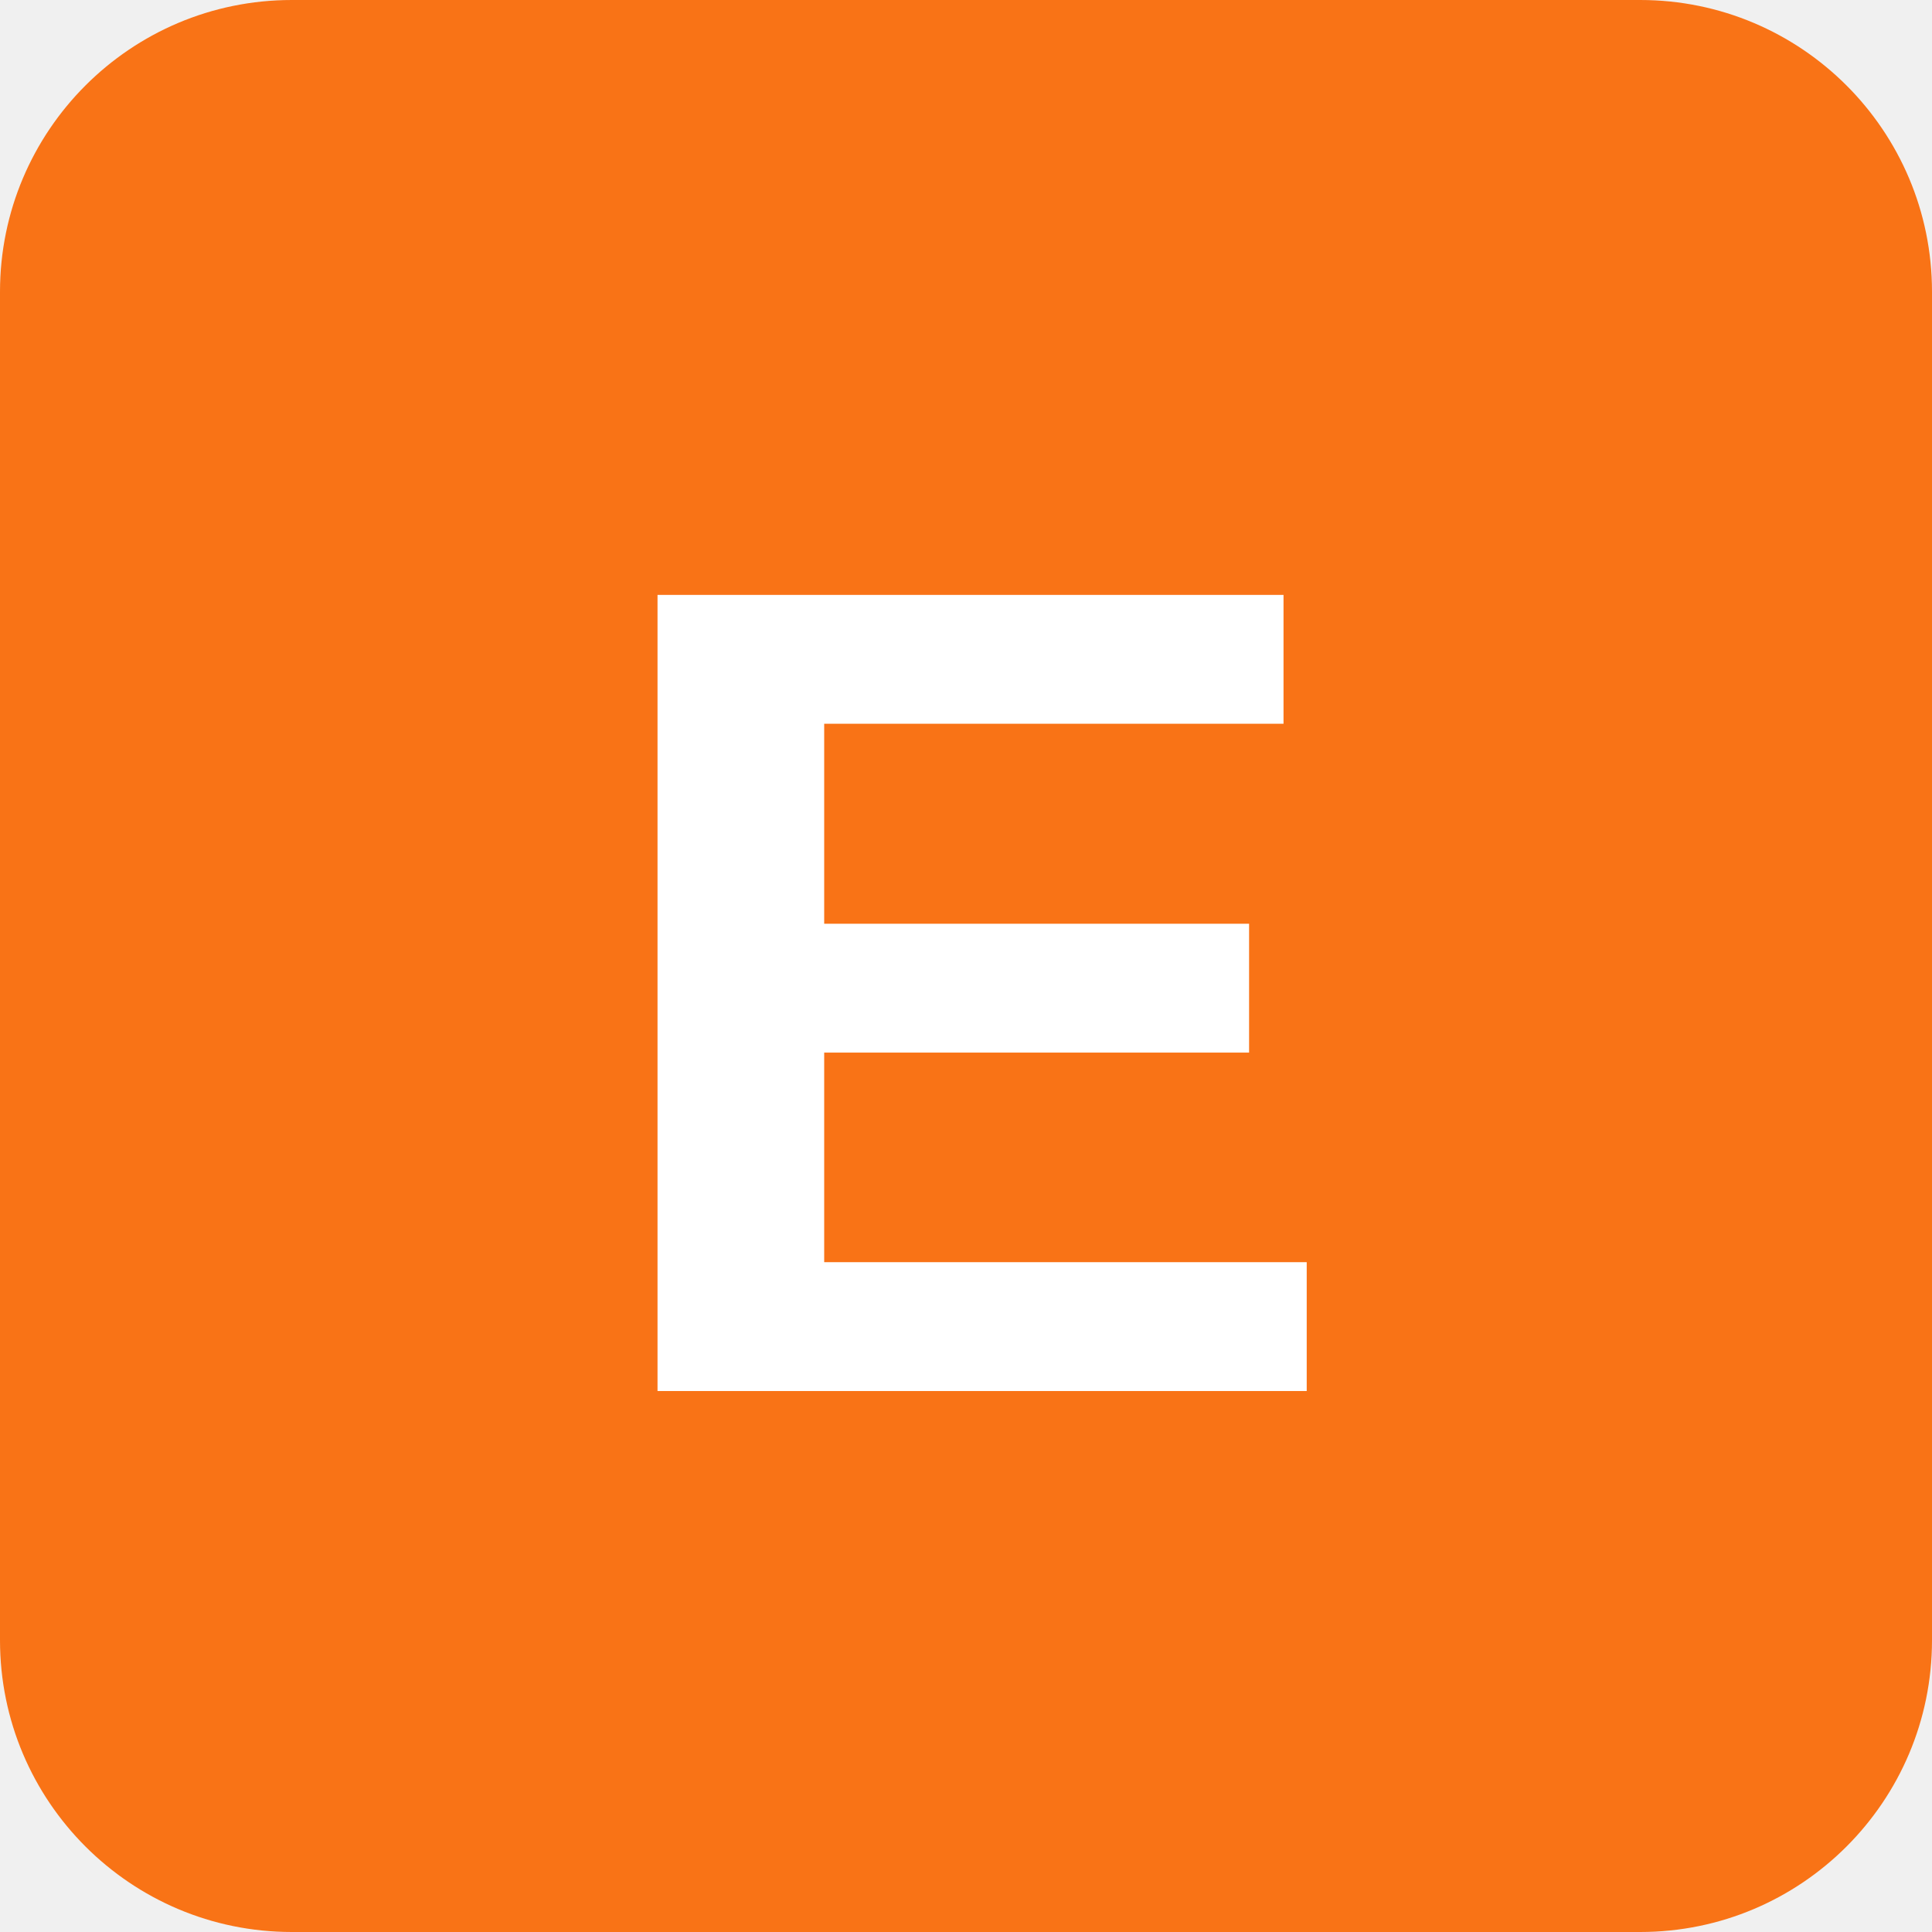
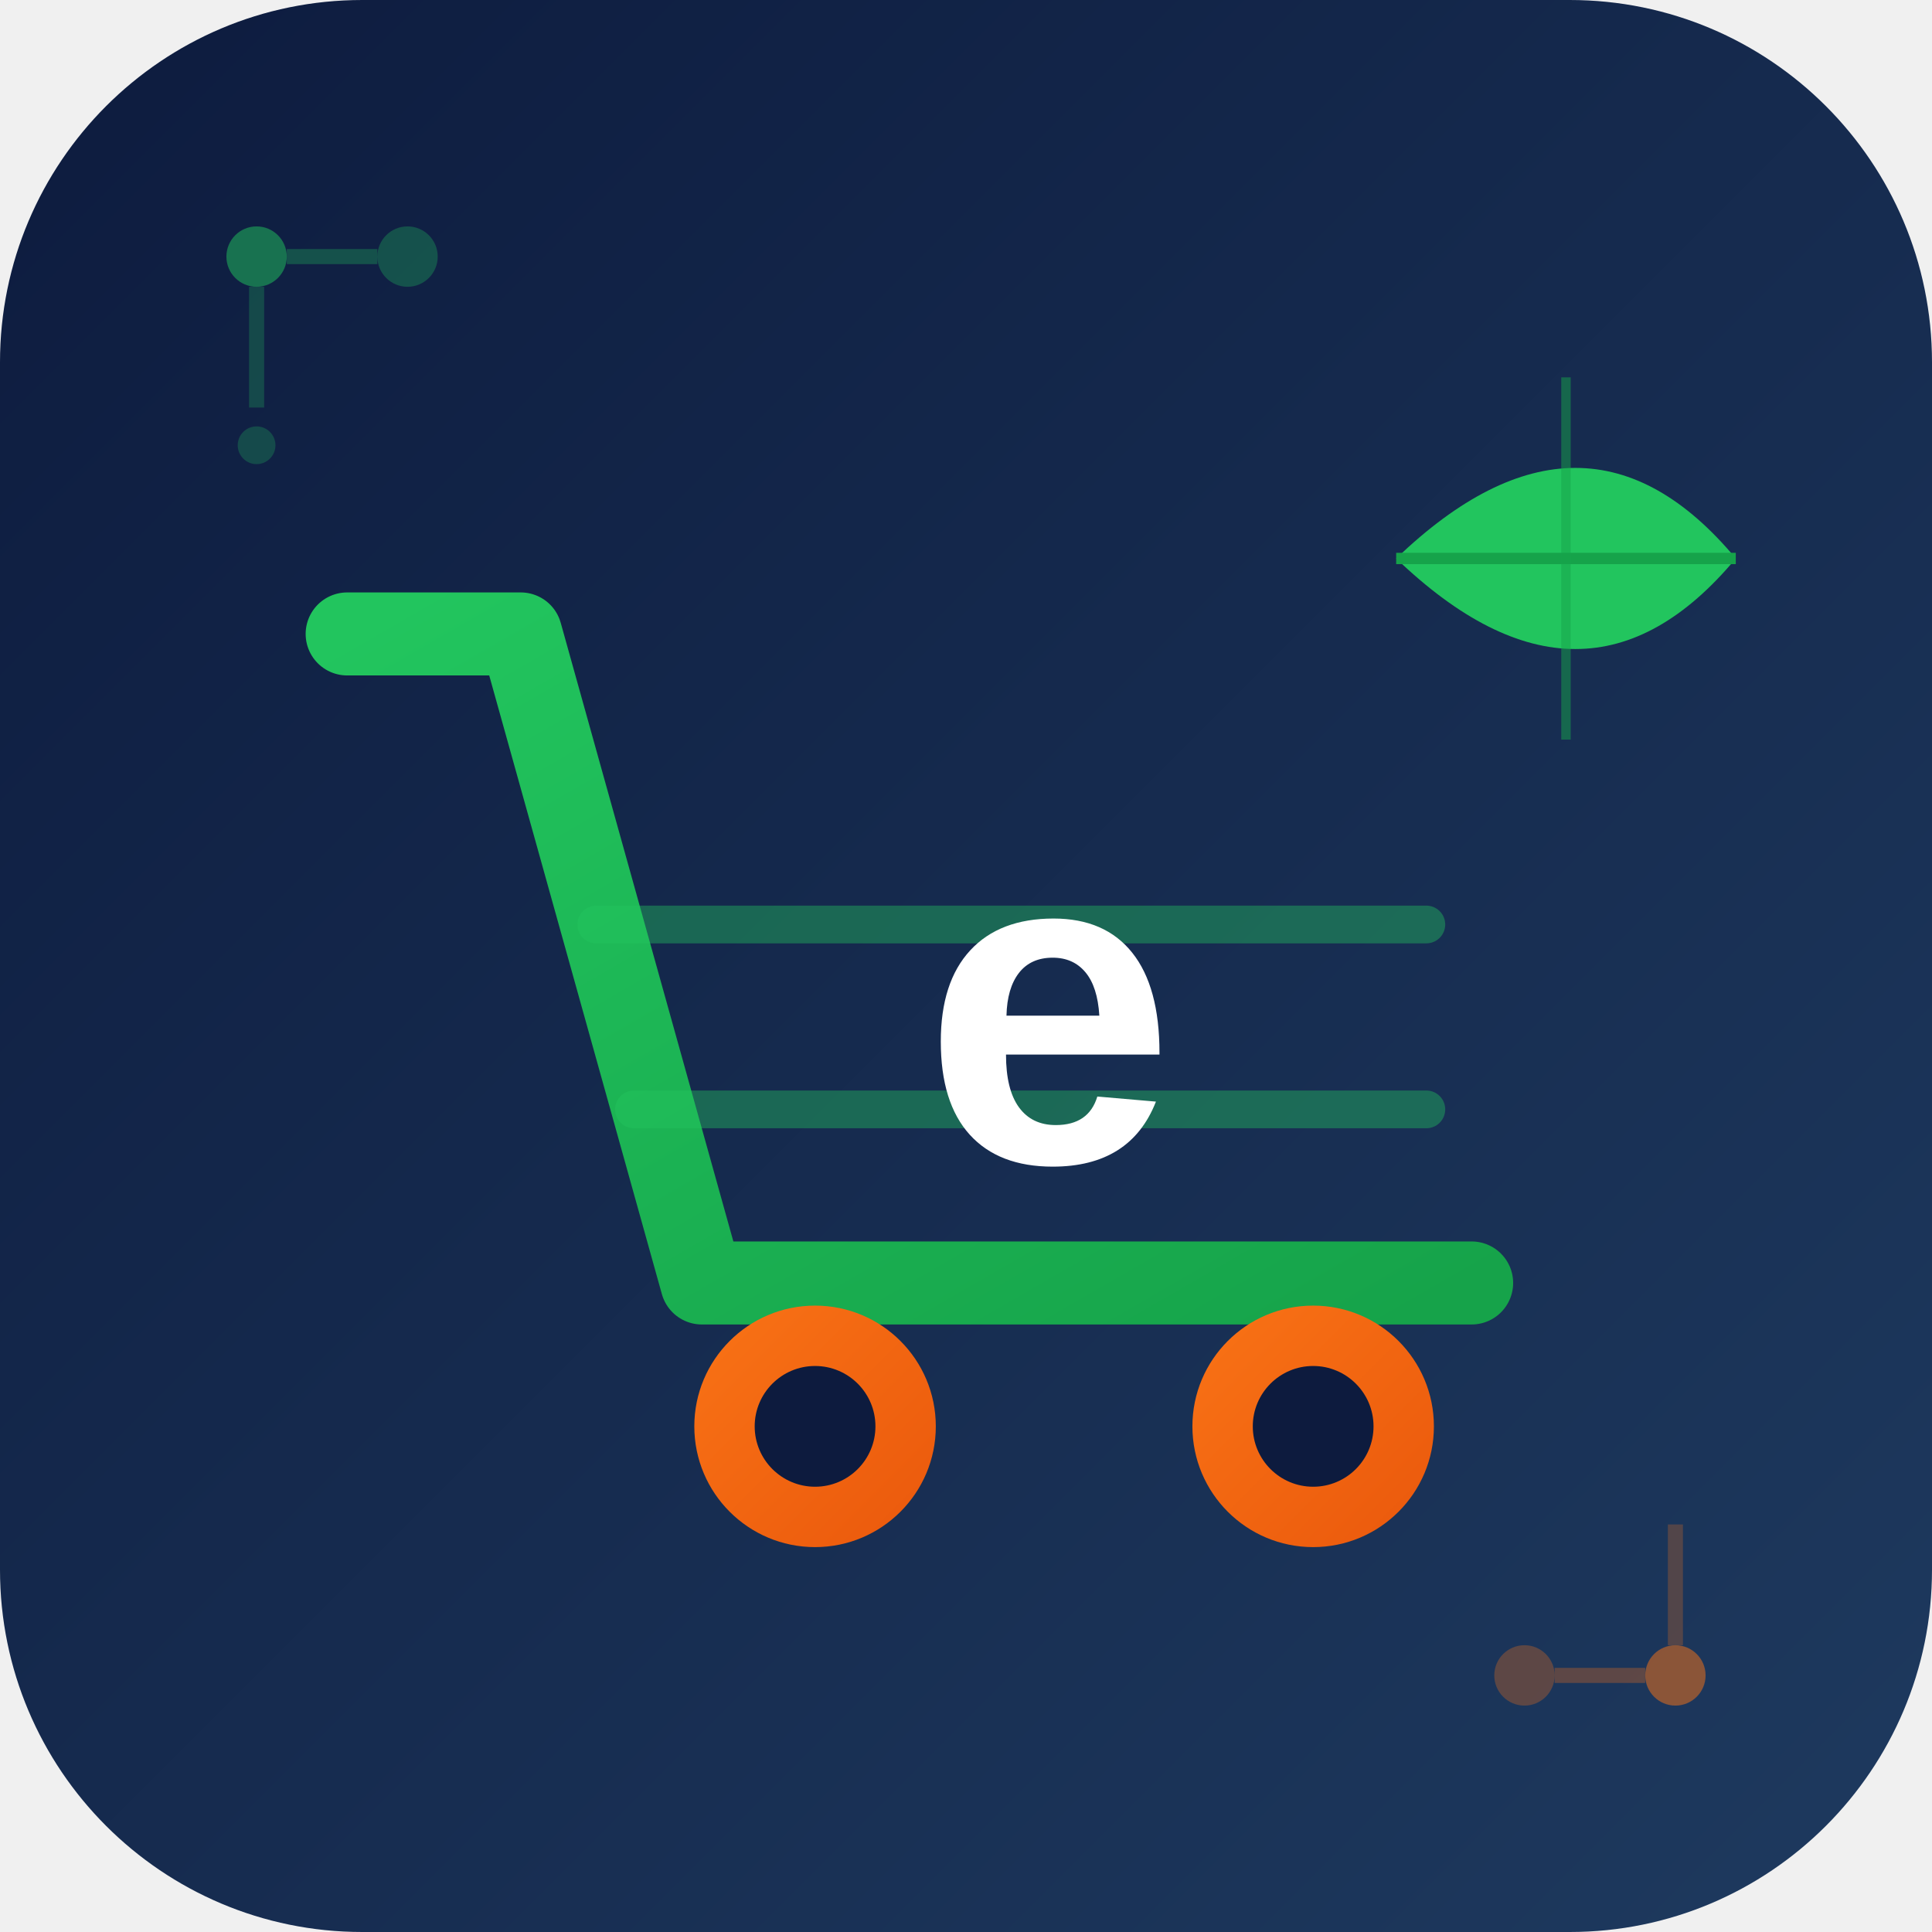
- <svg xmlns="http://www.w3.org/2000/svg" width="384" height="384" viewBox="0 0 384 384">
-   <rect width="384" height="384" rx="58" fill="#f97316" />
-   <text x="192" y="276.48" font-family="Arial,sans-serif" font-weight="bold" font-size="230" fill="white" text-anchor="middle">E</text>
+ <svg xmlns="http://www.w3.org/2000/svg" viewBox="0 0 512 512" role="img" aria-label="Eptomart">
+   <defs>
+     <linearGradient id="bg" x1="0%" y1="0%" x2="100%" y2="100%">
+       <stop offset="0%" stop-color="#0D1B3E" />
+       <stop offset="100%" stop-color="#1E3A5F" />
+     </linearGradient>
+     <linearGradient id="cartG" x1="0%" y1="0%" x2="100%" y2="100%">
+       <stop offset="0%" stop-color="#22C55E" />
+       <stop offset="100%" stop-color="#16A34A" />
+     </linearGradient>
+     <linearGradient id="wheelG" x1="0%" y1="0%" x2="100%" y2="100%">
+       <stop offset="0%" stop-color="#F97316" />
+       <stop offset="100%" stop-color="#EA580C" />
+     </linearGradient>
+   </defs>
+   <rect width="512" height="512" rx="96" ry="96" fill="url(#bg)" />
+   <circle cx="68" cy="68" r="8" fill="#22C55E" opacity="0.5" />
+   <circle cx="108" cy="68" r="8" fill="#22C55E" opacity="0.3" />
+   <line x1="76" y1="68" x2="100" y2="68" stroke="#22C55E" stroke-width="4" opacity="0.3" />
+   <line x1="68" y1="76" x2="68" y2="108" stroke="#22C55E" stroke-width="4" opacity="0.25" />
+   <circle cx="68" cy="118" r="5" fill="#22C55E" opacity="0.25" />
+   <circle cx="444" cy="444" r="8" fill="#F97316" opacity="0.5" />
+   <circle cx="404" cy="444" r="8" fill="#F97316" opacity="0.3" />
+   <line x1="412" y1="444" x2="436" y2="444" stroke="#F97316" stroke-width="4" opacity="0.3" />
+   <line x1="444" y1="404" x2="444" y2="436" stroke="#F97316" stroke-width="4" opacity="0.25" />
+   <polyline points="92,168 138,168 186,340 390,340" stroke="url(#cartG)" stroke-width="22" fill="none" stroke-linecap="round" stroke-linejoin="round" />
+   <line x1="158" y1="245" x2="378" y2="245" stroke="#22C55E" stroke-width="10" opacity="0.4" stroke-linecap="round" />
+   <line x1="168" y1="294" x2="378" y2="294" stroke="#22C55E" stroke-width="10" opacity="0.4" stroke-linecap="round" />
+   <line x1="158" y1="196" x2="400" y2="196" stroke="url(#cartG)" stroke-width="22" stroke-linecap="round" />
+   <circle cx="216" cy="378" r="32" fill="url(#wheelG)" />
+   <circle cx="216" cy="378" r="16" fill="#0D1B3E" />
+   <circle cx="348" cy="378" r="32" fill="url(#wheelG)" />
+   <circle cx="348" cy="378" r="16" fill="#0D1B3E" />
+   <text x="278" y="308" font-family="Arial, Helvetica, sans-serif" font-size="120" font-weight="900" fill="white" text-anchor="middle" dominant-baseline="auto">e</text>
+   <path d="M370 148 Q420 100 460 148 Q420 196 370 148 Z" fill="#22C55E" />
+   <line x1="370" y1="148" x2="460" y2="148" stroke="#16A34A" stroke-width="3" />
+   <line x1="415" y1="100" x2="415" y2="196" stroke="#16A34A" stroke-width="2.5" opacity="0.5" />
</svg>
